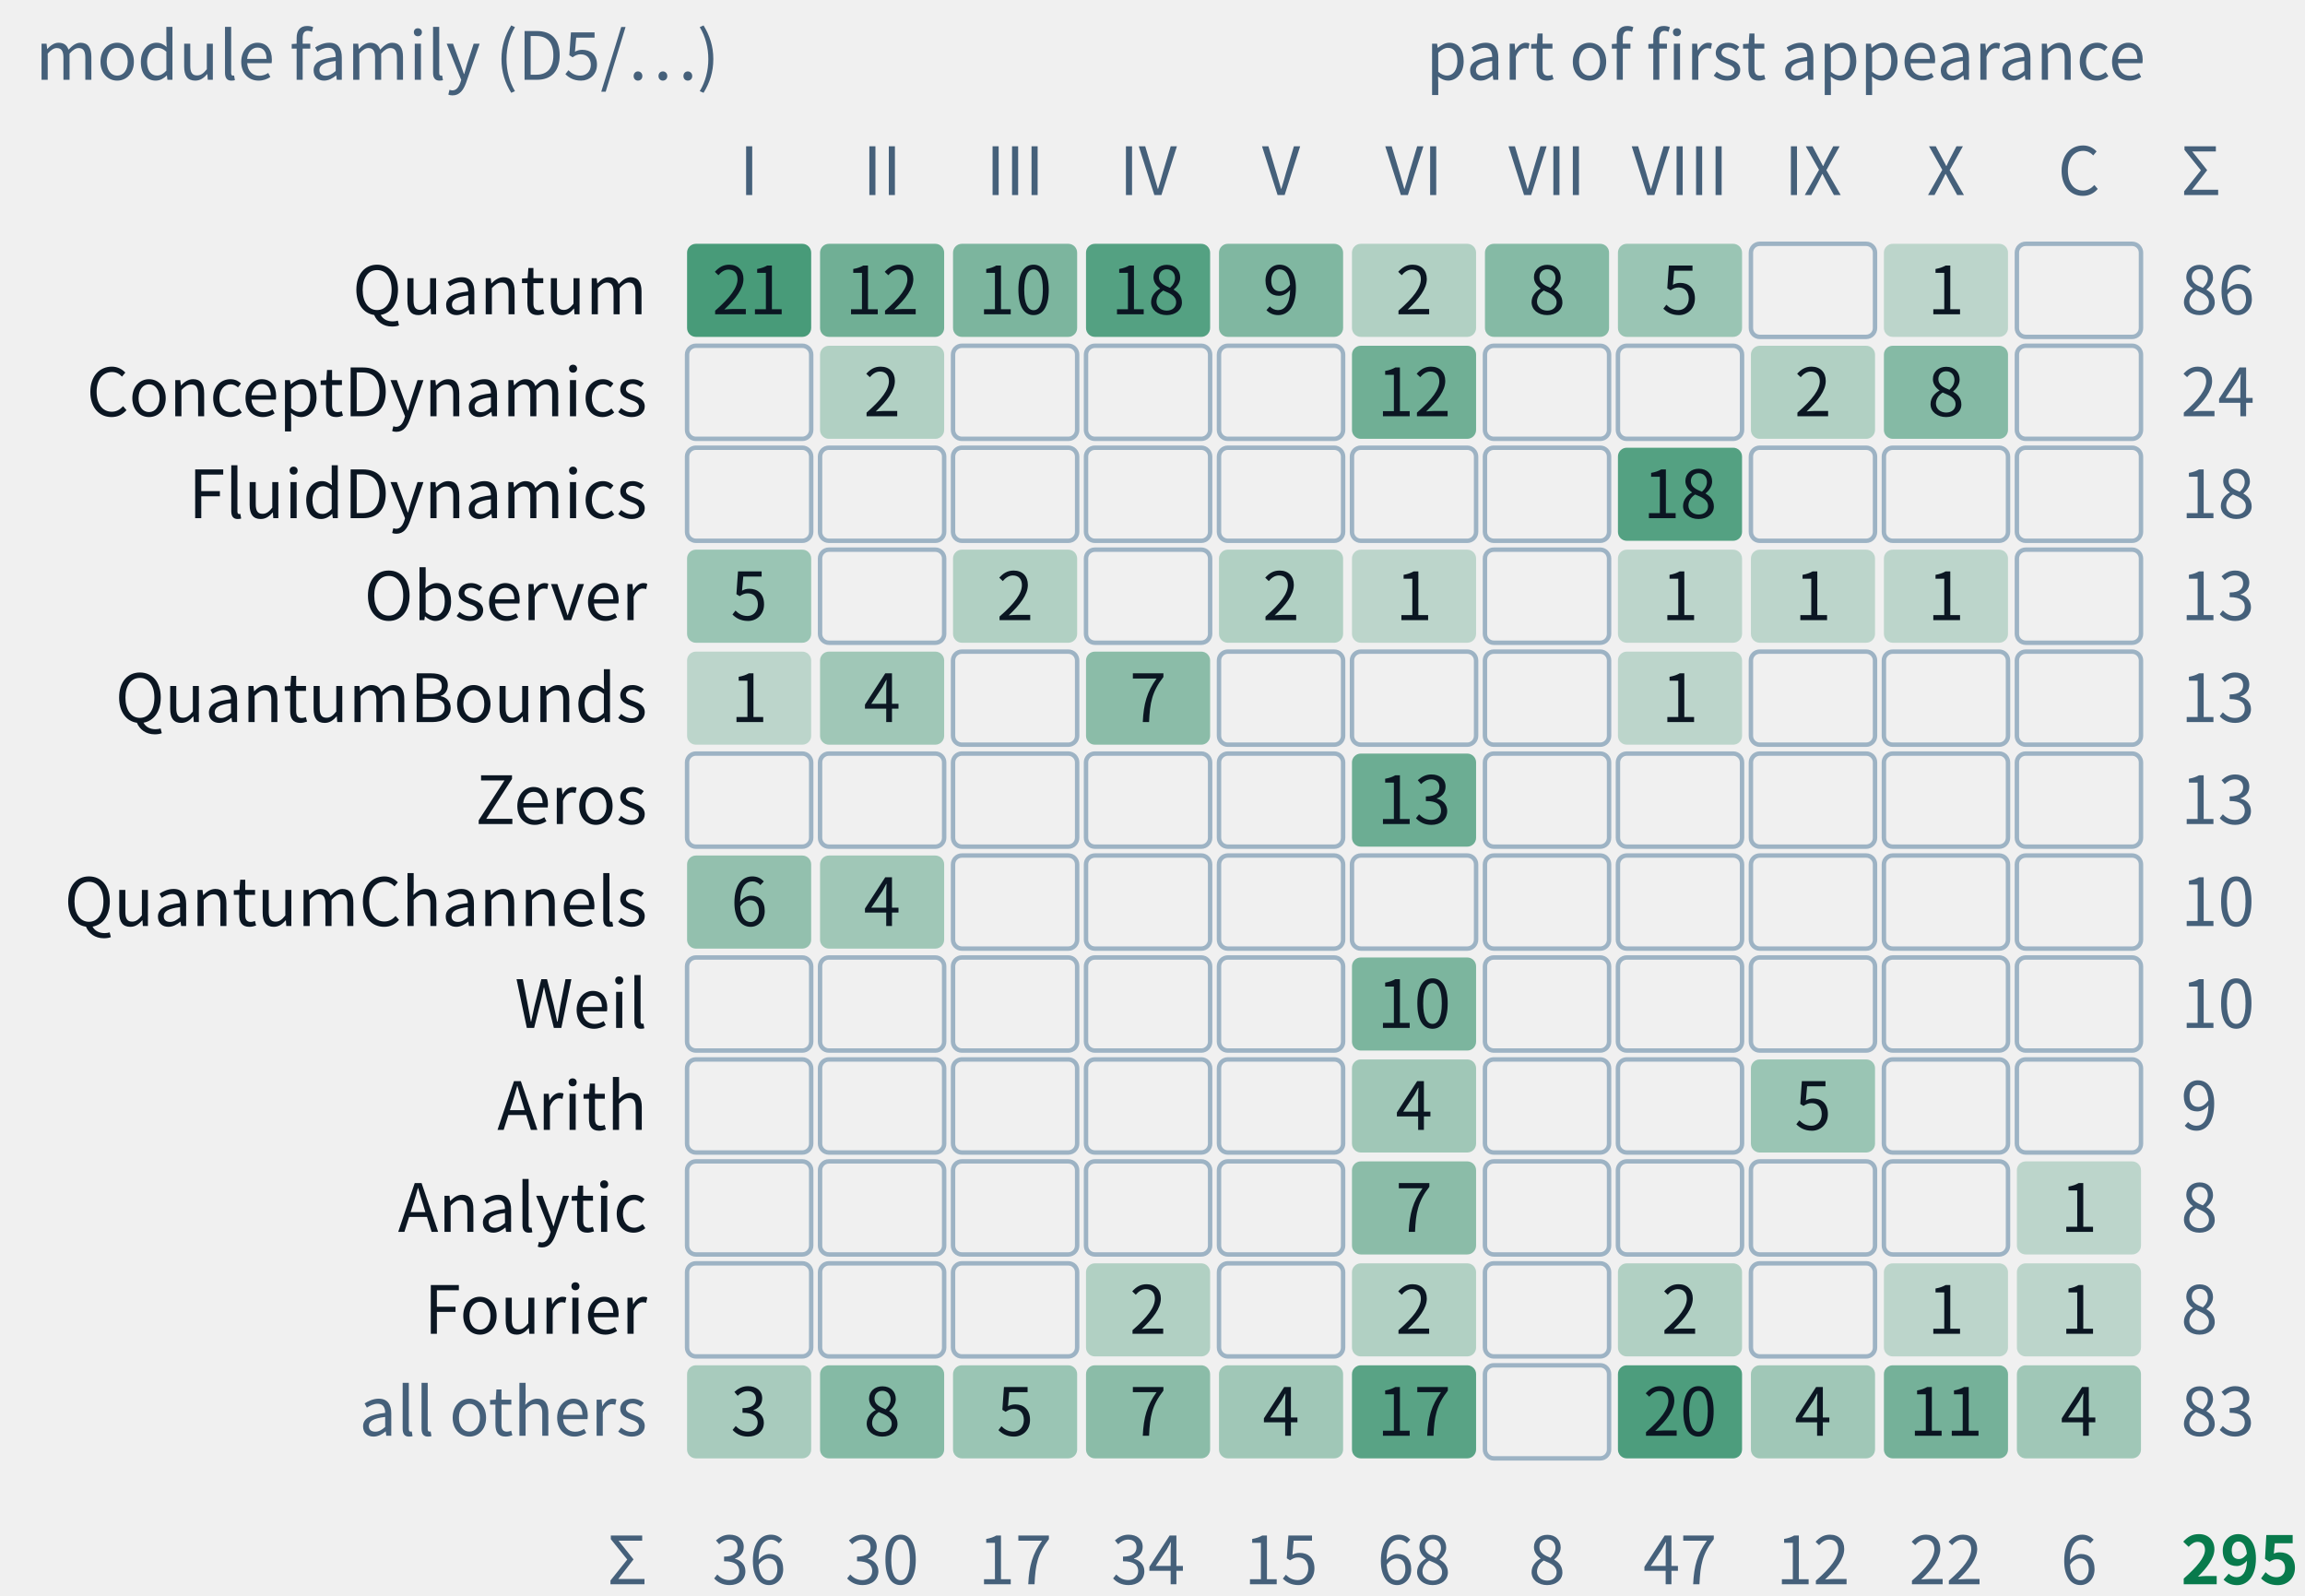
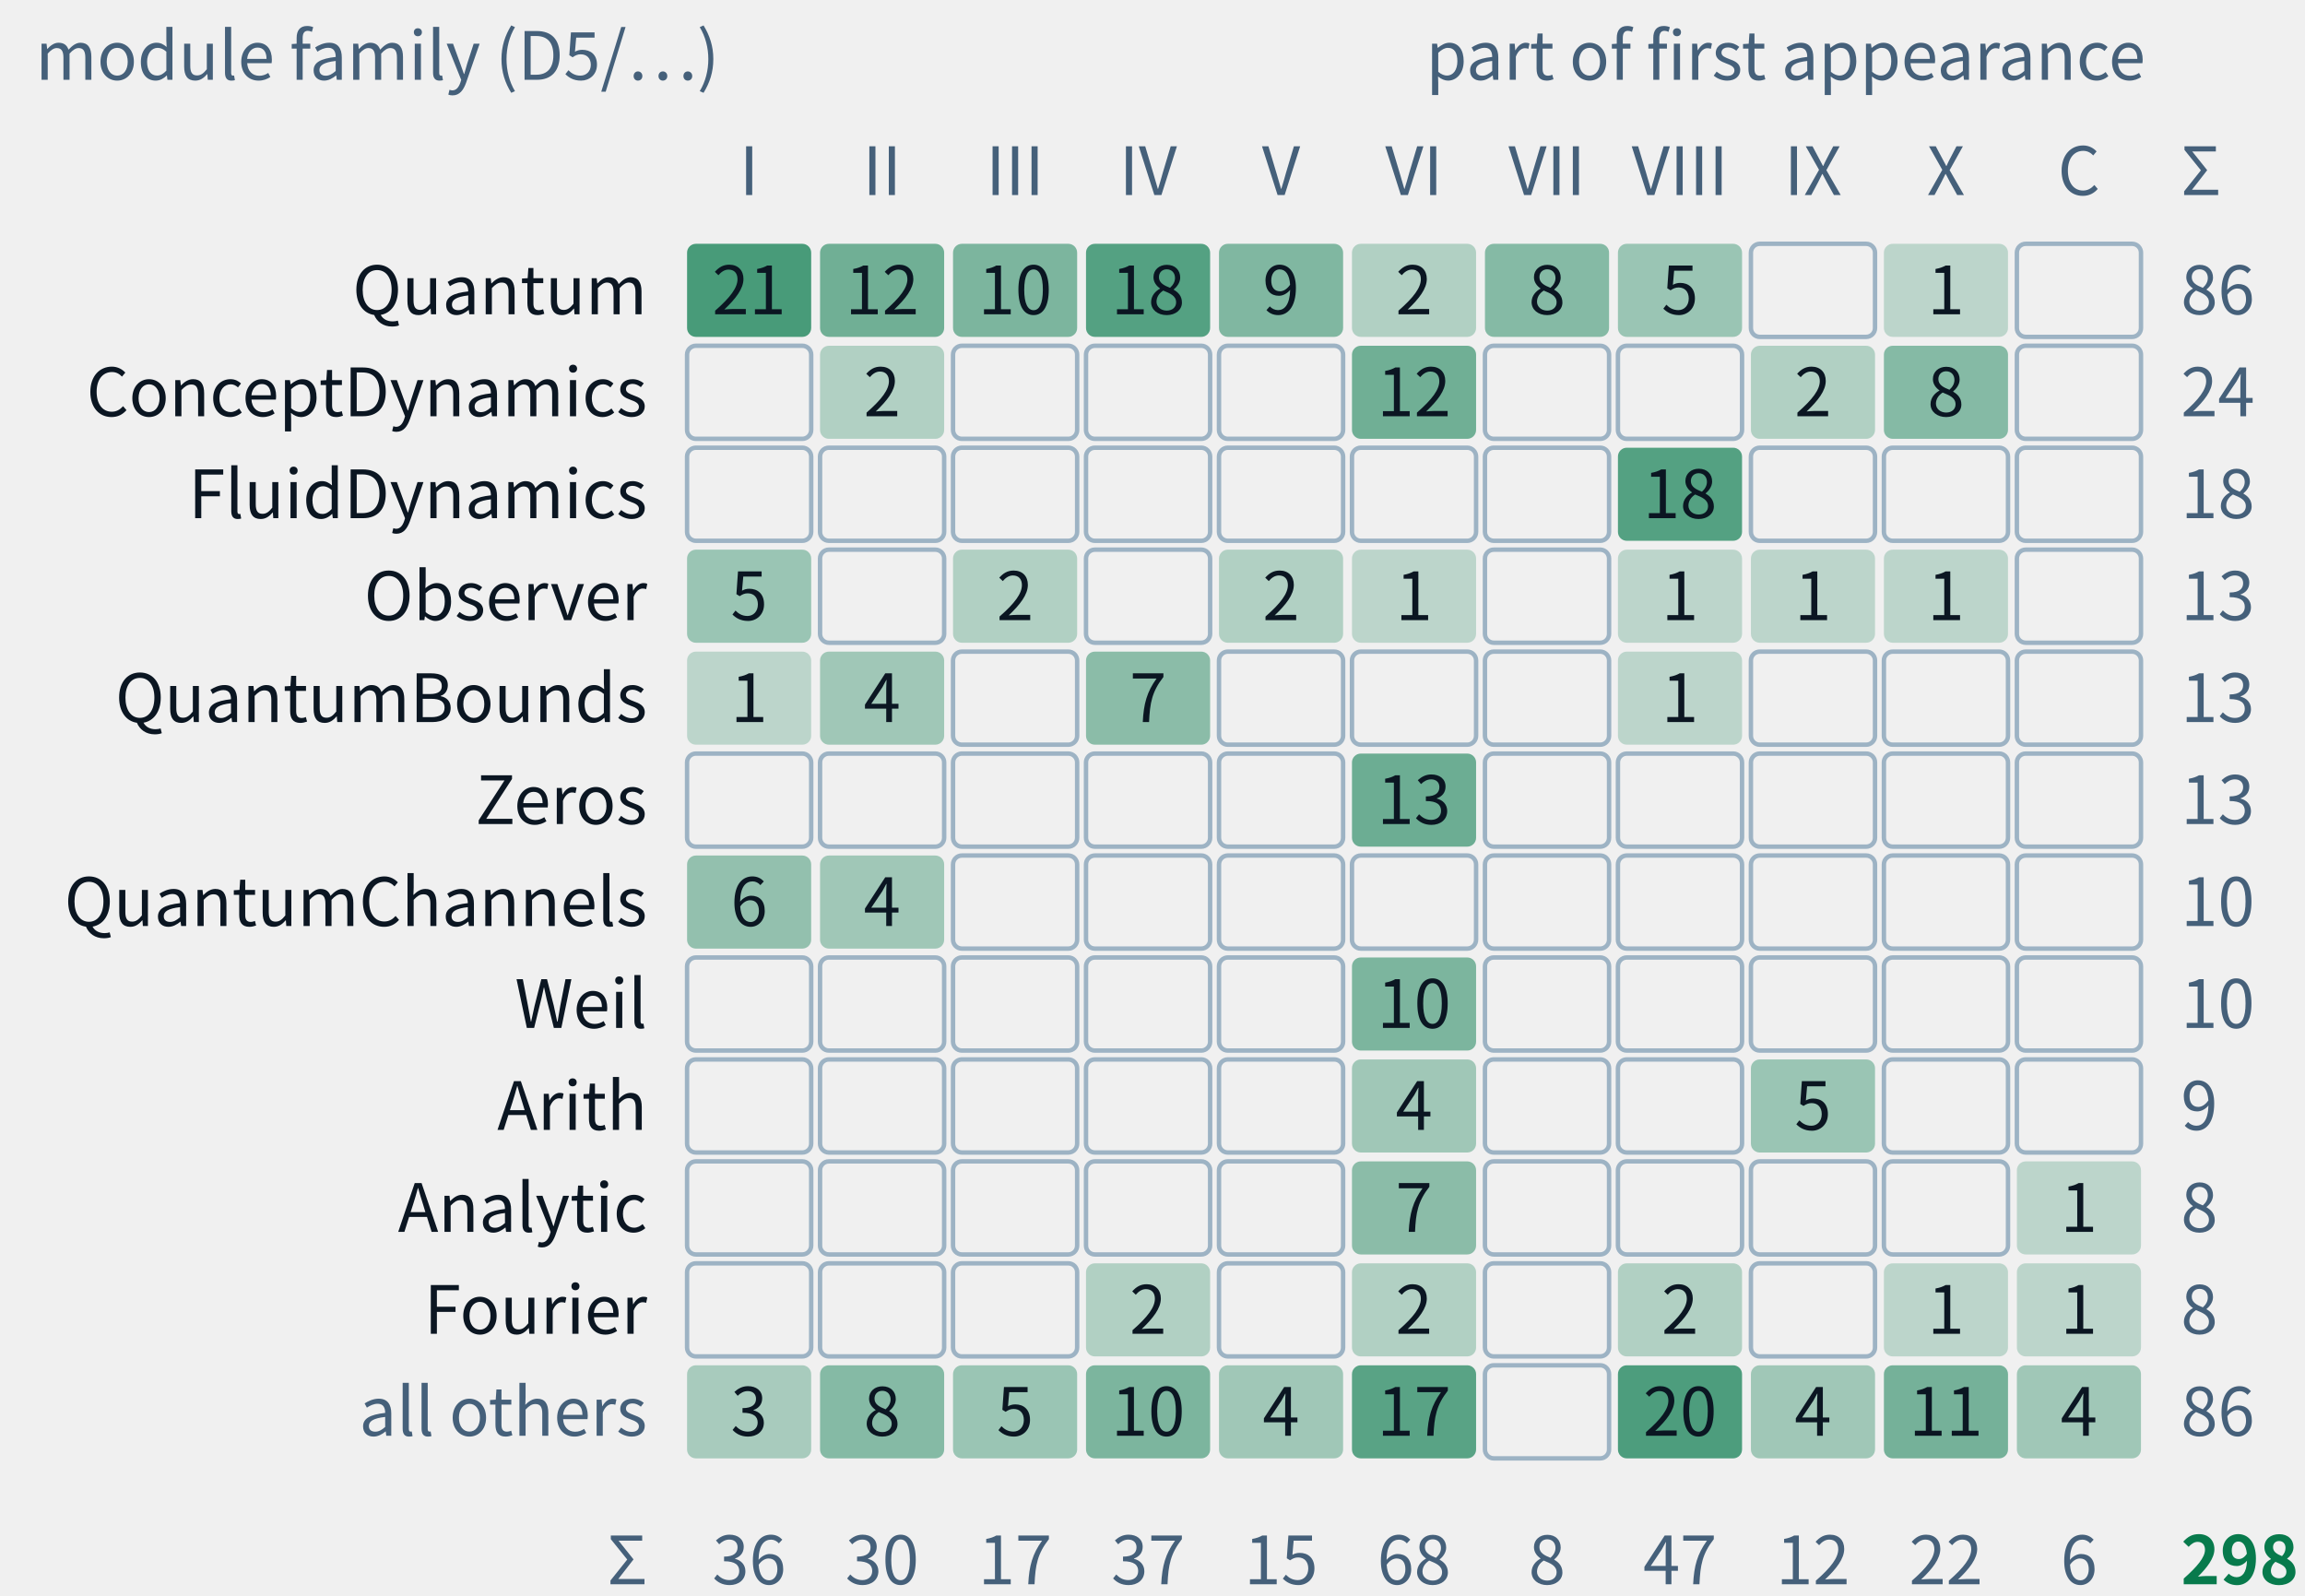
- <svg xmlns="http://www.w3.org/2000/svg" class="tr-fig" data-tr-fig="appc-modules-by-part" data-lang="en" viewBox="0 0 520 360" width="520" height="360" font-family="'Noto Sans SC', 'Noto Sans CJK SC', 'Source Sans 3', 'PingFang SC', 'Microsoft YaHei', system-ui, sans-serif" role="img" aria-label="A grid of counts: the rows are module families of trureturing, from top to bottom Quantum, ConceptDynamics, FluidDynamics, Observer, QuantumBounds, Zeros, QuantumChannels, Weil, Arith, Analytic, Fourier and all others; the columns are Parts I to X and the coda with the appendices. Each cell gives how many theorems of that family first appear in that part, the darker the more, blank for none. The Quantum family is the largest, 86 theorems, spread over Parts I to VIII and X; all 18 of FluidDynamics are in Part VIII; Zeros and Weil appear only in Part VI. They add up to 295, the C.1 index of appendix C.">
+ <svg xmlns="http://www.w3.org/2000/svg" class="tr-fig" data-tr-fig="appc-modules-by-part" data-lang="en" viewBox="0 0 520 360" width="520" height="360" font-family="'Noto Sans SC', 'Noto Sans CJK SC', 'Source Sans 3', 'PingFang SC', 'Microsoft YaHei', system-ui, sans-serif" role="img" aria-label="A grid of counts: the rows are module families of trureturing, from top to bottom Quantum, ConceptDynamics, FluidDynamics, Observer, QuantumBounds, Zeros, QuantumChannels, Weil, Arith, Analytic, Fourier and all others; the columns are Parts I to X and the coda with the appendices. Each cell gives how many theorems of that family first appear in that part, the darker the more, blank for none. The Quantum family is the largest, 86 theorems, spread over Parts I to VIII and X; all 18 of FluidDynamics are in Part VIII; Zeros and Weil appear only in Part VI. They add up to 298, the C.1 index of appendix C.">
  <style>.ts-ink{stroke:#0b1622}.tf-ink{fill:#0b1622}.ts-dim{stroke:#45607a}.tf-dim{fill:#45607a}.ts-faint{stroke:#9db3c4}.tf-faint{fill:#9db3c4}.ts-edge{stroke:#b9d0dd}.tf-edge{fill:#b9d0dd}.ts-hot{stroke:#5f9bb5}.tf-hot{fill:#5f9bb5}.ts-bg{stroke:#ffffff}.tf-bg{fill:#ffffff}.ts-panel{stroke:#eef5f9}.tf-panel{fill:#eef5f9}.ts-sheet{stroke:#f7fbfd}.tf-sheet{fill:#f7fbfd}.ts-cyan{stroke:#007c8a}.tf-cyan{fill:#007c8a}.ts-magenta{stroke:#b0128f}.tf-magenta{fill:#b0128f}.ts-amber{stroke:#946200}.tf-amber{fill:#946200}.ts-violet{stroke:#5a45c8}.tf-violet{fill:#5a45c8}.ts-ok{stroke:#087a4c}.tf-ok{fill:#087a4c}.ts-warn{stroke:#c21f3a}.tf-warn{fill:#c21f3a}.ts-blue{stroke:#1d5fd0}.tf-blue{fill:#1d5fd0}.ts-orange{stroke:#b85410}.tf-orange{fill:#b85410}.ts-sigma{stroke:#28405a}.tf-sigma{fill:#28405a}@media (prefers-color-scheme:dark){.ts-ink{stroke:#d4efff}.tf-ink{fill:#d4efff}.ts-dim{stroke:#6f8ea5}.tf-dim{fill:#6f8ea5}.ts-faint{stroke:#34506a}.tf-faint{fill:#34506a}.ts-edge{stroke:#143049}.tf-edge{fill:#143049}.ts-hot{stroke:#1f5d7c}.tf-hot{fill:#1f5d7c}.ts-bg{stroke:#03060c}.tf-bg{fill:#03060c}.ts-panel{stroke:#07101b}.tf-panel{fill:#07101b}.ts-sheet{stroke:#050c16}.tf-sheet{fill:#050c16}.ts-cyan{stroke:#19f0ff}.tf-cyan{fill:#19f0ff}.ts-magenta{stroke:#ff2fd0}.tf-magenta{fill:#ff2fd0}.ts-amber{stroke:#ffc83d}.tf-amber{fill:#ffc83d}.ts-violet{stroke:#9d8cff}.tf-violet{fill:#9d8cff}.ts-ok{stroke:#46ffb2}.tf-ok{fill:#46ffb2}.ts-warn{stroke:#ff5064}.tf-warn{fill:#ff5064}.ts-blue{stroke:#2a7bff}.tf-blue{fill:#2a7bff}.ts-orange{stroke:#ff8a3c}.tf-orange{fill:#ff8a3c}.ts-sigma{stroke:#cfe3ff}.tf-sigma{fill:#cfe3ff}}</style>
  <text class="tf-dim" x="8" y="18" font-size="15">module family (D5/…)</text>
  <text class="tf-dim" x="484" y="18" font-size="15" text-anchor="end">part of first appearance</text>
  <text class="tf-dim" x="169" y="44" font-size="15" text-anchor="middle">I</text>
  <text class="tf-dim" x="199" y="44" font-size="15" text-anchor="middle">II</text>
  <text class="tf-dim" x="229" y="44" font-size="15" text-anchor="middle">III</text>
  <text class="tf-dim" x="259" y="44" font-size="15" text-anchor="middle">IV</text>
  <text class="tf-dim" x="289" y="44" font-size="15" text-anchor="middle">V</text>
  <text class="tf-dim" x="319" y="44" font-size="15" text-anchor="middle">VI</text>
  <text class="tf-dim" x="349" y="44" font-size="15" text-anchor="middle">VII</text>
  <text class="tf-dim" x="379" y="44" font-size="15" text-anchor="middle">VIII</text>
  <text class="tf-dim" x="409" y="44" font-size="15" text-anchor="middle">IX</text>
  <text class="tf-dim" x="439" y="44" font-size="15" text-anchor="middle">X</text>
  <text class="tf-dim" x="469" y="44" font-size="15" text-anchor="middle">C</text>
  <text class="tf-ink" x="146" y="70.9" font-size="15" text-anchor="end">Quantum</text>
  <rect x="155" y="55" width="28" height="21" rx="2" class="tf-ok" fill-opacity="0.72" />
  <text class="tf-ink" x="169" y="70.9" font-size="15" text-anchor="middle">21</text>
  <rect x="185" y="55" width="28" height="21" rx="2" class="tf-ok" fill-opacity="0.55" />
  <text class="tf-ink" x="199" y="70.9" font-size="15" text-anchor="middle">12</text>
  <rect x="215" y="55" width="28" height="21" rx="2" class="tf-ok" fill-opacity="0.5" />
  <text class="tf-ink" x="229" y="70.9" font-size="15" text-anchor="middle">10</text>
  <rect x="245" y="55" width="28" height="21" rx="2" class="tf-ok" fill-opacity="0.67" />
  <text class="tf-ink" x="259" y="70.9" font-size="15" text-anchor="middle">18</text>
  <rect x="275" y="55" width="28" height="21" rx="2" class="tf-ok" fill-opacity="0.48" />
  <text class="tf-ink" x="289" y="70.9" font-size="15" text-anchor="middle">9</text>
  <rect x="305" y="55" width="28" height="21" rx="2" class="tf-ok" fill-opacity="0.27" />
  <text class="tf-ink" x="319" y="70.9" font-size="15" text-anchor="middle">2</text>
  <rect x="335" y="55" width="28" height="21" rx="2" class="tf-ok" fill-opacity="0.46" />
  <text class="tf-ink" x="349" y="70.9" font-size="15" text-anchor="middle">8</text>
  <rect x="365" y="55" width="28" height="21" rx="2" class="tf-ok" fill-opacity="0.37" />
  <text class="tf-ink" x="379" y="70.9" font-size="15" text-anchor="middle">5</text>
  <rect x="395" y="55" width="28" height="21" rx="2" class="ts-faint" stroke-width="1" fill="none" />
  <rect x="425" y="55" width="28" height="21" rx="2" class="tf-ok" fill-opacity="0.22" />
  <text class="tf-ink" x="439" y="70.9" font-size="15" text-anchor="middle">1</text>
  <rect x="455" y="55" width="28" height="21" rx="2" class="ts-faint" stroke-width="1" fill="none" />
  <text class="tf-dim" x="492" y="70.9" font-size="15">86</text>
  <text class="tf-ink" x="146" y="93.9" font-size="15" text-anchor="end">ConceptDynamics</text>
  <rect x="155" y="78" width="28" height="21" rx="2" class="ts-faint" stroke-width="1" fill="none" />
  <rect x="185" y="78" width="28" height="21" rx="2" class="tf-ok" fill-opacity="0.27" />
  <text class="tf-ink" x="199" y="93.9" font-size="15" text-anchor="middle">2</text>
  <rect x="215" y="78" width="28" height="21" rx="2" class="ts-faint" stroke-width="1" fill="none" />
  <rect x="245" y="78" width="28" height="21" rx="2" class="ts-faint" stroke-width="1" fill="none" />
  <rect x="275" y="78" width="28" height="21" rx="2" class="ts-faint" stroke-width="1" fill="none" />
  <rect x="305" y="78" width="28" height="21" rx="2" class="tf-ok" fill-opacity="0.55" />
  <text class="tf-ink" x="319" y="93.9" font-size="15" text-anchor="middle">12</text>
  <rect x="335" y="78" width="28" height="21" rx="2" class="ts-faint" stroke-width="1" fill="none" />
  <rect x="365" y="78" width="28" height="21" rx="2" class="ts-faint" stroke-width="1" fill="none" />
  <rect x="395" y="78" width="28" height="21" rx="2" class="tf-ok" fill-opacity="0.27" />
  <text class="tf-ink" x="409" y="93.9" font-size="15" text-anchor="middle">2</text>
  <rect x="425" y="78" width="28" height="21" rx="2" class="tf-ok" fill-opacity="0.46" />
  <text class="tf-ink" x="439" y="93.9" font-size="15" text-anchor="middle">8</text>
  <rect x="455" y="78" width="28" height="21" rx="2" class="ts-faint" stroke-width="1" fill="none" />
  <text class="tf-dim" x="492" y="93.9" font-size="15">24</text>
  <text class="tf-ink" x="146" y="116.9" font-size="15" text-anchor="end">FluidDynamics</text>
  <rect x="155" y="101" width="28" height="21" rx="2" class="ts-faint" stroke-width="1" fill="none" />
  <rect x="185" y="101" width="28" height="21" rx="2" class="ts-faint" stroke-width="1" fill="none" />
  <rect x="215" y="101" width="28" height="21" rx="2" class="ts-faint" stroke-width="1" fill="none" />
  <rect x="245" y="101" width="28" height="21" rx="2" class="ts-faint" stroke-width="1" fill="none" />
  <rect x="275" y="101" width="28" height="21" rx="2" class="ts-faint" stroke-width="1" fill="none" />
  <rect x="305" y="101" width="28" height="21" rx="2" class="ts-faint" stroke-width="1" fill="none" />
  <rect x="335" y="101" width="28" height="21" rx="2" class="ts-faint" stroke-width="1" fill="none" />
  <rect x="365" y="101" width="28" height="21" rx="2" class="tf-ok" fill-opacity="0.67" />
  <text class="tf-ink" x="379" y="116.9" font-size="15" text-anchor="middle">18</text>
  <rect x="395" y="101" width="28" height="21" rx="2" class="ts-faint" stroke-width="1" fill="none" />
  <rect x="425" y="101" width="28" height="21" rx="2" class="ts-faint" stroke-width="1" fill="none" />
  <rect x="455" y="101" width="28" height="21" rx="2" class="ts-faint" stroke-width="1" fill="none" />
  <text class="tf-dim" x="492" y="116.9" font-size="15">18</text>
  <text class="tf-ink" x="146" y="139.9" font-size="15" text-anchor="end">Observer</text>
  <rect x="155" y="124" width="28" height="21" rx="2" class="tf-ok" fill-opacity="0.37" />
  <text class="tf-ink" x="169" y="139.9" font-size="15" text-anchor="middle">5</text>
  <rect x="185" y="124" width="28" height="21" rx="2" class="ts-faint" stroke-width="1" fill="none" />
  <rect x="215" y="124" width="28" height="21" rx="2" class="tf-ok" fill-opacity="0.27" />
  <text class="tf-ink" x="229" y="139.9" font-size="15" text-anchor="middle">2</text>
  <rect x="245" y="124" width="28" height="21" rx="2" class="ts-faint" stroke-width="1" fill="none" />
  <rect x="275" y="124" width="28" height="21" rx="2" class="tf-ok" fill-opacity="0.27" />
  <text class="tf-ink" x="289" y="139.9" font-size="15" text-anchor="middle">2</text>
  <rect x="305" y="124" width="28" height="21" rx="2" class="tf-ok" fill-opacity="0.22" />
  <text class="tf-ink" x="319" y="139.9" font-size="15" text-anchor="middle">1</text>
  <rect x="335" y="124" width="28" height="21" rx="2" class="ts-faint" stroke-width="1" fill="none" />
  <rect x="365" y="124" width="28" height="21" rx="2" class="tf-ok" fill-opacity="0.22" />
  <text class="tf-ink" x="379" y="139.9" font-size="15" text-anchor="middle">1</text>
  <rect x="395" y="124" width="28" height="21" rx="2" class="tf-ok" fill-opacity="0.22" />
  <text class="tf-ink" x="409" y="139.9" font-size="15" text-anchor="middle">1</text>
  <rect x="425" y="124" width="28" height="21" rx="2" class="tf-ok" fill-opacity="0.22" />
  <text class="tf-ink" x="439" y="139.9" font-size="15" text-anchor="middle">1</text>
  <rect x="455" y="124" width="28" height="21" rx="2" class="ts-faint" stroke-width="1" fill="none" />
  <text class="tf-dim" x="492" y="139.9" font-size="15">13</text>
  <text class="tf-ink" x="146" y="162.9" font-size="15" text-anchor="end">QuantumBounds</text>
  <rect x="155" y="147" width="28" height="21" rx="2" class="tf-ok" fill-opacity="0.22" />
  <text class="tf-ink" x="169" y="162.9" font-size="15" text-anchor="middle">1</text>
  <rect x="185" y="147" width="28" height="21" rx="2" class="tf-ok" fill-opacity="0.34" />
  <text class="tf-ink" x="199" y="162.9" font-size="15" text-anchor="middle">4</text>
  <rect x="215" y="147" width="28" height="21" rx="2" class="ts-faint" stroke-width="1" fill="none" />
  <rect x="245" y="147" width="28" height="21" rx="2" class="tf-ok" fill-opacity="0.43" />
  <text class="tf-ink" x="259" y="162.9" font-size="15" text-anchor="middle">7</text>
  <rect x="275" y="147" width="28" height="21" rx="2" class="ts-faint" stroke-width="1" fill="none" />
  <rect x="305" y="147" width="28" height="21" rx="2" class="ts-faint" stroke-width="1" fill="none" />
  <rect x="335" y="147" width="28" height="21" rx="2" class="ts-faint" stroke-width="1" fill="none" />
  <rect x="365" y="147" width="28" height="21" rx="2" class="tf-ok" fill-opacity="0.22" />
  <text class="tf-ink" x="379" y="162.9" font-size="15" text-anchor="middle">1</text>
  <rect x="395" y="147" width="28" height="21" rx="2" class="ts-faint" stroke-width="1" fill="none" />
  <rect x="425" y="147" width="28" height="21" rx="2" class="ts-faint" stroke-width="1" fill="none" />
  <rect x="455" y="147" width="28" height="21" rx="2" class="ts-faint" stroke-width="1" fill="none" />
  <text class="tf-dim" x="492" y="162.9" font-size="15">13</text>
  <text class="tf-ink" x="146" y="185.9" font-size="15" text-anchor="end">Zeros</text>
  <rect x="155" y="170" width="28" height="21" rx="2" class="ts-faint" stroke-width="1" fill="none" />
  <rect x="185" y="170" width="28" height="21" rx="2" class="ts-faint" stroke-width="1" fill="none" />
  <rect x="215" y="170" width="28" height="21" rx="2" class="ts-faint" stroke-width="1" fill="none" />
  <rect x="245" y="170" width="28" height="21" rx="2" class="ts-faint" stroke-width="1" fill="none" />
  <rect x="275" y="170" width="28" height="21" rx="2" class="ts-faint" stroke-width="1" fill="none" />
  <rect x="305" y="170" width="28" height="21" rx="2" class="tf-ok" fill-opacity="0.57" />
  <text class="tf-ink" x="319" y="185.9" font-size="15" text-anchor="middle">13</text>
  <rect x="335" y="170" width="28" height="21" rx="2" class="ts-faint" stroke-width="1" fill="none" />
  <rect x="365" y="170" width="28" height="21" rx="2" class="ts-faint" stroke-width="1" fill="none" />
  <rect x="395" y="170" width="28" height="21" rx="2" class="ts-faint" stroke-width="1" fill="none" />
  <rect x="425" y="170" width="28" height="21" rx="2" class="ts-faint" stroke-width="1" fill="none" />
  <rect x="455" y="170" width="28" height="21" rx="2" class="ts-faint" stroke-width="1" fill="none" />
  <text class="tf-dim" x="492" y="185.9" font-size="15">13</text>
  <text class="tf-ink" x="146" y="208.9" font-size="15" text-anchor="end">QuantumChannels</text>
  <rect x="155" y="193" width="28" height="21" rx="2" class="tf-ok" fill-opacity="0.4" />
  <text class="tf-ink" x="169" y="208.9" font-size="15" text-anchor="middle">6</text>
  <rect x="185" y="193" width="28" height="21" rx="2" class="tf-ok" fill-opacity="0.34" />
  <text class="tf-ink" x="199" y="208.9" font-size="15" text-anchor="middle">4</text>
  <rect x="215" y="193" width="28" height="21" rx="2" class="ts-faint" stroke-width="1" fill="none" />
  <rect x="245" y="193" width="28" height="21" rx="2" class="ts-faint" stroke-width="1" fill="none" />
  <rect x="275" y="193" width="28" height="21" rx="2" class="ts-faint" stroke-width="1" fill="none" />
  <rect x="305" y="193" width="28" height="21" rx="2" class="ts-faint" stroke-width="1" fill="none" />
  <rect x="335" y="193" width="28" height="21" rx="2" class="ts-faint" stroke-width="1" fill="none" />
  <rect x="365" y="193" width="28" height="21" rx="2" class="ts-faint" stroke-width="1" fill="none" />
  <rect x="395" y="193" width="28" height="21" rx="2" class="ts-faint" stroke-width="1" fill="none" />
  <rect x="425" y="193" width="28" height="21" rx="2" class="ts-faint" stroke-width="1" fill="none" />
  <rect x="455" y="193" width="28" height="21" rx="2" class="ts-faint" stroke-width="1" fill="none" />
  <text class="tf-dim" x="492" y="208.9" font-size="15">10</text>
  <text class="tf-ink" x="146" y="231.9" font-size="15" text-anchor="end">Weil</text>
  <rect x="155" y="216" width="28" height="21" rx="2" class="ts-faint" stroke-width="1" fill="none" />
  <rect x="185" y="216" width="28" height="21" rx="2" class="ts-faint" stroke-width="1" fill="none" />
  <rect x="215" y="216" width="28" height="21" rx="2" class="ts-faint" stroke-width="1" fill="none" />
  <rect x="245" y="216" width="28" height="21" rx="2" class="ts-faint" stroke-width="1" fill="none" />
  <rect x="275" y="216" width="28" height="21" rx="2" class="ts-faint" stroke-width="1" fill="none" />
  <rect x="305" y="216" width="28" height="21" rx="2" class="tf-ok" fill-opacity="0.5" />
  <text class="tf-ink" x="319" y="231.9" font-size="15" text-anchor="middle">10</text>
  <rect x="335" y="216" width="28" height="21" rx="2" class="ts-faint" stroke-width="1" fill="none" />
  <rect x="365" y="216" width="28" height="21" rx="2" class="ts-faint" stroke-width="1" fill="none" />
  <rect x="395" y="216" width="28" height="21" rx="2" class="ts-faint" stroke-width="1" fill="none" />
  <rect x="425" y="216" width="28" height="21" rx="2" class="ts-faint" stroke-width="1" fill="none" />
  <rect x="455" y="216" width="28" height="21" rx="2" class="ts-faint" stroke-width="1" fill="none" />
  <text class="tf-dim" x="492" y="231.9" font-size="15">10</text>
  <text class="tf-ink" x="146" y="254.9" font-size="15" text-anchor="end">Arith</text>
  <rect x="155" y="239" width="28" height="21" rx="2" class="ts-faint" stroke-width="1" fill="none" />
  <rect x="185" y="239" width="28" height="21" rx="2" class="ts-faint" stroke-width="1" fill="none" />
  <rect x="215" y="239" width="28" height="21" rx="2" class="ts-faint" stroke-width="1" fill="none" />
  <rect x="245" y="239" width="28" height="21" rx="2" class="ts-faint" stroke-width="1" fill="none" />
  <rect x="275" y="239" width="28" height="21" rx="2" class="ts-faint" stroke-width="1" fill="none" />
  <rect x="305" y="239" width="28" height="21" rx="2" class="tf-ok" fill-opacity="0.34" />
  <text class="tf-ink" x="319" y="254.9" font-size="15" text-anchor="middle">4</text>
  <rect x="335" y="239" width="28" height="21" rx="2" class="ts-faint" stroke-width="1" fill="none" />
  <rect x="365" y="239" width="28" height="21" rx="2" class="ts-faint" stroke-width="1" fill="none" />
  <rect x="395" y="239" width="28" height="21" rx="2" class="tf-ok" fill-opacity="0.37" />
  <text class="tf-ink" x="409" y="254.9" font-size="15" text-anchor="middle">5</text>
  <rect x="425" y="239" width="28" height="21" rx="2" class="ts-faint" stroke-width="1" fill="none" />
  <rect x="455" y="239" width="28" height="21" rx="2" class="ts-faint" stroke-width="1" fill="none" />
  <text class="tf-dim" x="492" y="254.9" font-size="15">9</text>
  <text class="tf-ink" x="146" y="277.9" font-size="15" text-anchor="end">Analytic</text>
  <rect x="155" y="262" width="28" height="21" rx="2" class="ts-faint" stroke-width="1" fill="none" />
  <rect x="185" y="262" width="28" height="21" rx="2" class="ts-faint" stroke-width="1" fill="none" />
  <rect x="215" y="262" width="28" height="21" rx="2" class="ts-faint" stroke-width="1" fill="none" />
  <rect x="245" y="262" width="28" height="21" rx="2" class="ts-faint" stroke-width="1" fill="none" />
  <rect x="275" y="262" width="28" height="21" rx="2" class="ts-faint" stroke-width="1" fill="none" />
  <rect x="305" y="262" width="28" height="21" rx="2" class="tf-ok" fill-opacity="0.43" />
  <text class="tf-ink" x="319" y="277.9" font-size="15" text-anchor="middle">7</text>
  <rect x="335" y="262" width="28" height="21" rx="2" class="ts-faint" stroke-width="1" fill="none" />
  <rect x="365" y="262" width="28" height="21" rx="2" class="ts-faint" stroke-width="1" fill="none" />
  <rect x="395" y="262" width="28" height="21" rx="2" class="ts-faint" stroke-width="1" fill="none" />
  <rect x="425" y="262" width="28" height="21" rx="2" class="ts-faint" stroke-width="1" fill="none" />
  <rect x="455" y="262" width="28" height="21" rx="2" class="tf-ok" fill-opacity="0.22" />
  <text class="tf-ink" x="469" y="277.9" font-size="15" text-anchor="middle">1</text>
  <text class="tf-dim" x="492" y="277.9" font-size="15">8</text>
  <text class="tf-ink" x="146" y="300.9" font-size="15" text-anchor="end">Fourier</text>
  <rect x="155" y="285" width="28" height="21" rx="2" class="ts-faint" stroke-width="1" fill="none" />
  <rect x="185" y="285" width="28" height="21" rx="2" class="ts-faint" stroke-width="1" fill="none" />
  <rect x="215" y="285" width="28" height="21" rx="2" class="ts-faint" stroke-width="1" fill="none" />
  <rect x="245" y="285" width="28" height="21" rx="2" class="tf-ok" fill-opacity="0.27" />
  <text class="tf-ink" x="259" y="300.9" font-size="15" text-anchor="middle">2</text>
  <rect x="275" y="285" width="28" height="21" rx="2" class="ts-faint" stroke-width="1" fill="none" />
  <rect x="305" y="285" width="28" height="21" rx="2" class="tf-ok" fill-opacity="0.27" />
  <text class="tf-ink" x="319" y="300.9" font-size="15" text-anchor="middle">2</text>
  <rect x="335" y="285" width="28" height="21" rx="2" class="ts-faint" stroke-width="1" fill="none" />
  <rect x="365" y="285" width="28" height="21" rx="2" class="tf-ok" fill-opacity="0.27" />
  <text class="tf-ink" x="379" y="300.9" font-size="15" text-anchor="middle">2</text>
  <rect x="395" y="285" width="28" height="21" rx="2" class="ts-faint" stroke-width="1" fill="none" />
  <rect x="425" y="285" width="28" height="21" rx="2" class="tf-ok" fill-opacity="0.22" />
  <text class="tf-ink" x="439" y="300.9" font-size="15" text-anchor="middle">1</text>
  <rect x="455" y="285" width="28" height="21" rx="2" class="tf-ok" fill-opacity="0.22" />
  <text class="tf-ink" x="469" y="300.9" font-size="15" text-anchor="middle">1</text>
  <text class="tf-dim" x="492" y="300.9" font-size="15">8</text>
  <text class="tf-dim" x="146" y="323.9" font-size="15" text-anchor="end">all others</text>
  <rect x="155" y="308" width="28" height="21" rx="2" class="tf-ok" fill-opacity="0.31" />
  <text class="tf-ink" x="169" y="323.9" font-size="15" text-anchor="middle">3</text>
  <rect x="185" y="308" width="28" height="21" rx="2" class="tf-ok" fill-opacity="0.46" />
  <text class="tf-ink" x="199" y="323.9" font-size="15" text-anchor="middle">8</text>
  <rect x="215" y="308" width="28" height="21" rx="2" class="tf-ok" fill-opacity="0.37" />
  <text class="tf-ink" x="229" y="323.9" font-size="15" text-anchor="middle">5</text>
-   <rect x="245" y="308" width="28" height="21" rx="2" class="tf-ok" fill-opacity="0.43" />
-   <text class="tf-ink" x="259" y="323.9" font-size="15" text-anchor="middle">7</text>
+   <rect x="245" y="308" width="28" height="21" rx="2" class="tf-ok" fill-opacity="0.5" />
+   <text class="tf-ink" x="259" y="323.9" font-size="15" text-anchor="middle">10</text>
  <rect x="275" y="308" width="28" height="21" rx="2" class="tf-ok" fill-opacity="0.34" />
  <text class="tf-ink" x="289" y="323.9" font-size="15" text-anchor="middle">4</text>
  <rect x="305" y="308" width="28" height="21" rx="2" class="tf-ok" fill-opacity="0.65" />
  <text class="tf-ink" x="319" y="323.9" font-size="15" text-anchor="middle">17</text>
  <rect x="335" y="308" width="28" height="21" rx="2" class="ts-faint" stroke-width="1" fill="none" />
  <rect x="365" y="308" width="28" height="21" rx="2" class="tf-ok" fill-opacity="0.7" />
  <text class="tf-ink" x="379" y="323.9" font-size="15" text-anchor="middle">20</text>
  <rect x="395" y="308" width="28" height="21" rx="2" class="tf-ok" fill-opacity="0.34" />
  <text class="tf-ink" x="409" y="323.9" font-size="15" text-anchor="middle">4</text>
  <rect x="425" y="308" width="28" height="21" rx="2" class="tf-ok" fill-opacity="0.53" />
  <text class="tf-ink" x="439" y="323.9" font-size="15" text-anchor="middle">11</text>
  <rect x="455" y="308" width="28" height="21" rx="2" class="tf-ok" fill-opacity="0.34" />
  <text class="tf-ink" x="469" y="323.9" font-size="15" text-anchor="middle">4</text>
-   <text class="tf-dim" x="492" y="323.9" font-size="15">83</text>
+   <text class="tf-dim" x="492" y="323.9" font-size="15">86</text>
  <text class="tf-dim" x="492" y="44" font-size="15">Σ</text>
  <text class="tf-dim" x="146" y="357.4" font-size="15" text-anchor="end">Σ</text>
  <text class="tf-dim" x="169" y="357.4" font-size="15" text-anchor="middle">36</text>
  <text class="tf-dim" x="199" y="357.4" font-size="15" text-anchor="middle">30</text>
  <text class="tf-dim" x="229" y="357.4" font-size="15" text-anchor="middle">17</text>
-   <text class="tf-dim" x="259" y="357.4" font-size="15" text-anchor="middle">34</text>
+   <text class="tf-dim" x="259" y="357.4" font-size="15" text-anchor="middle">37</text>
  <text class="tf-dim" x="289" y="357.4" font-size="15" text-anchor="middle">15</text>
  <text class="tf-dim" x="319" y="357.4" font-size="15" text-anchor="middle">68</text>
  <text class="tf-dim" x="349" y="357.4" font-size="15" text-anchor="middle">8</text>
  <text class="tf-dim" x="379" y="357.4" font-size="15" text-anchor="middle">47</text>
  <text class="tf-dim" x="409" y="357.4" font-size="15" text-anchor="middle">12</text>
  <text class="tf-dim" x="439" y="357.4" font-size="15" text-anchor="middle">22</text>
  <text class="tf-dim" x="469" y="357.4" font-size="15" text-anchor="middle">6</text>
-   <text class="tf-ok" x="492" y="357.4" font-size="15" font-weight="600">295</text>
+   <text class="tf-ok" x="492" y="357.4" font-size="15" font-weight="600">298</text>
</svg>
